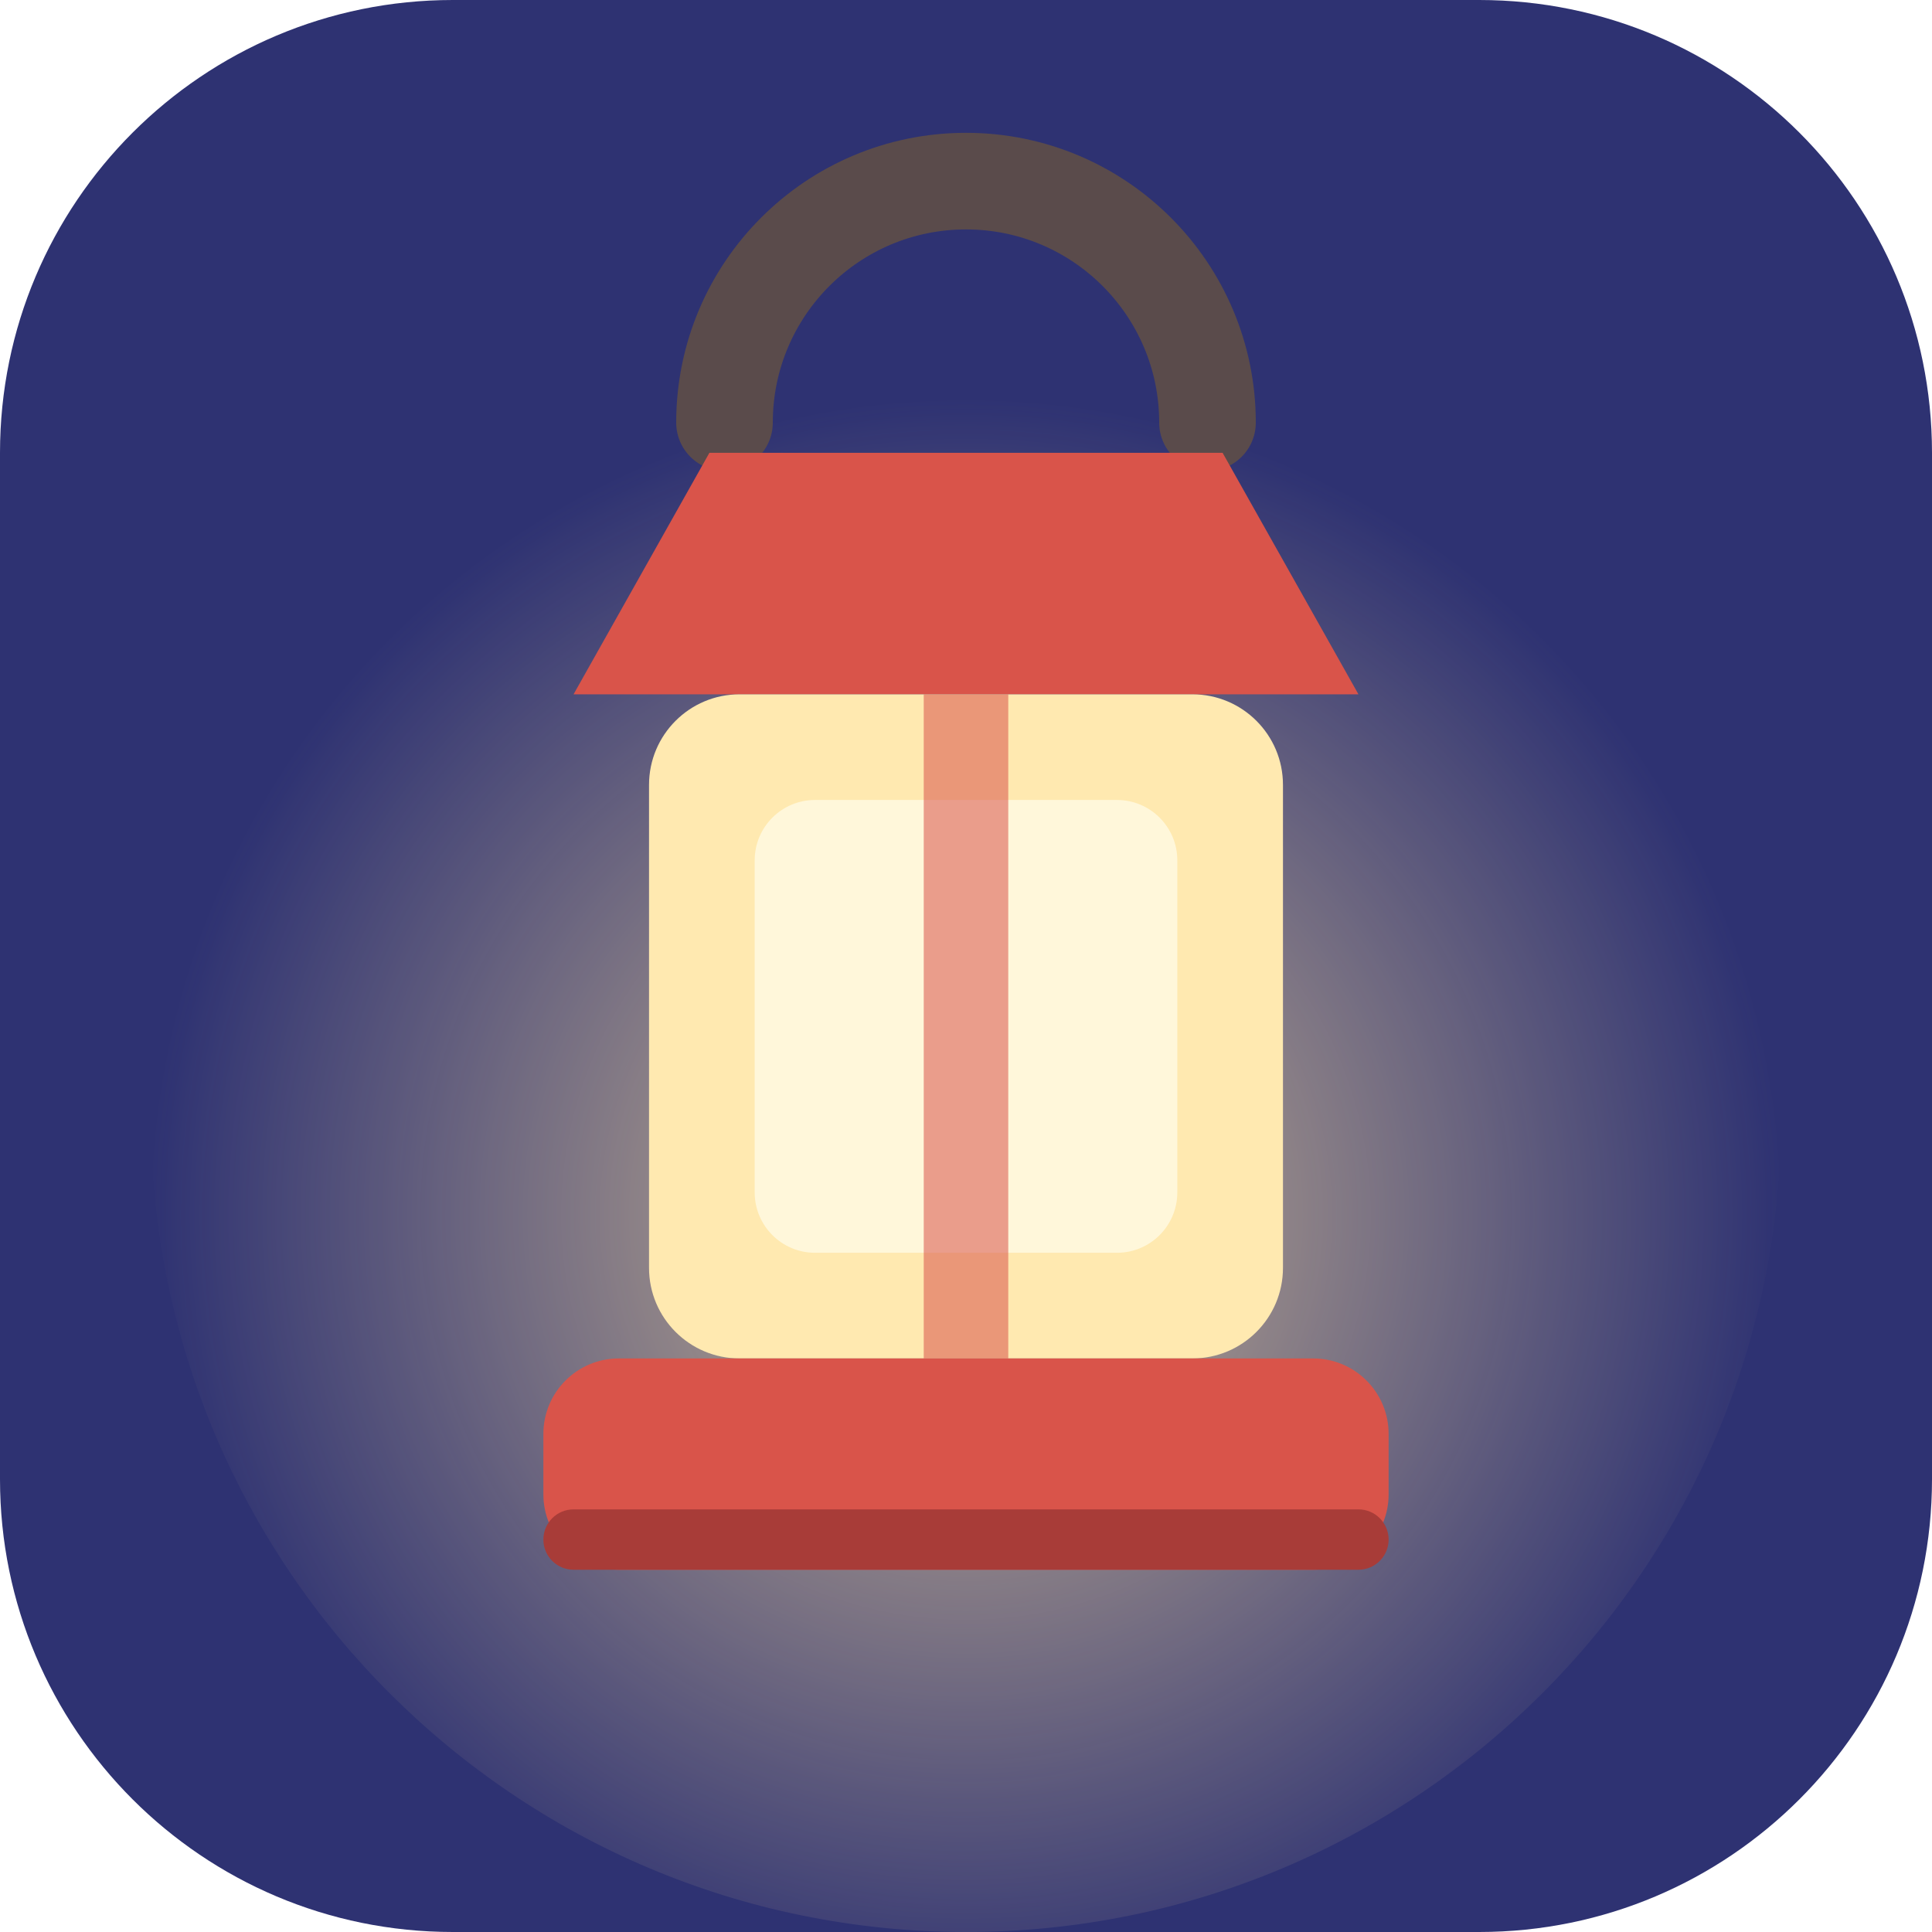
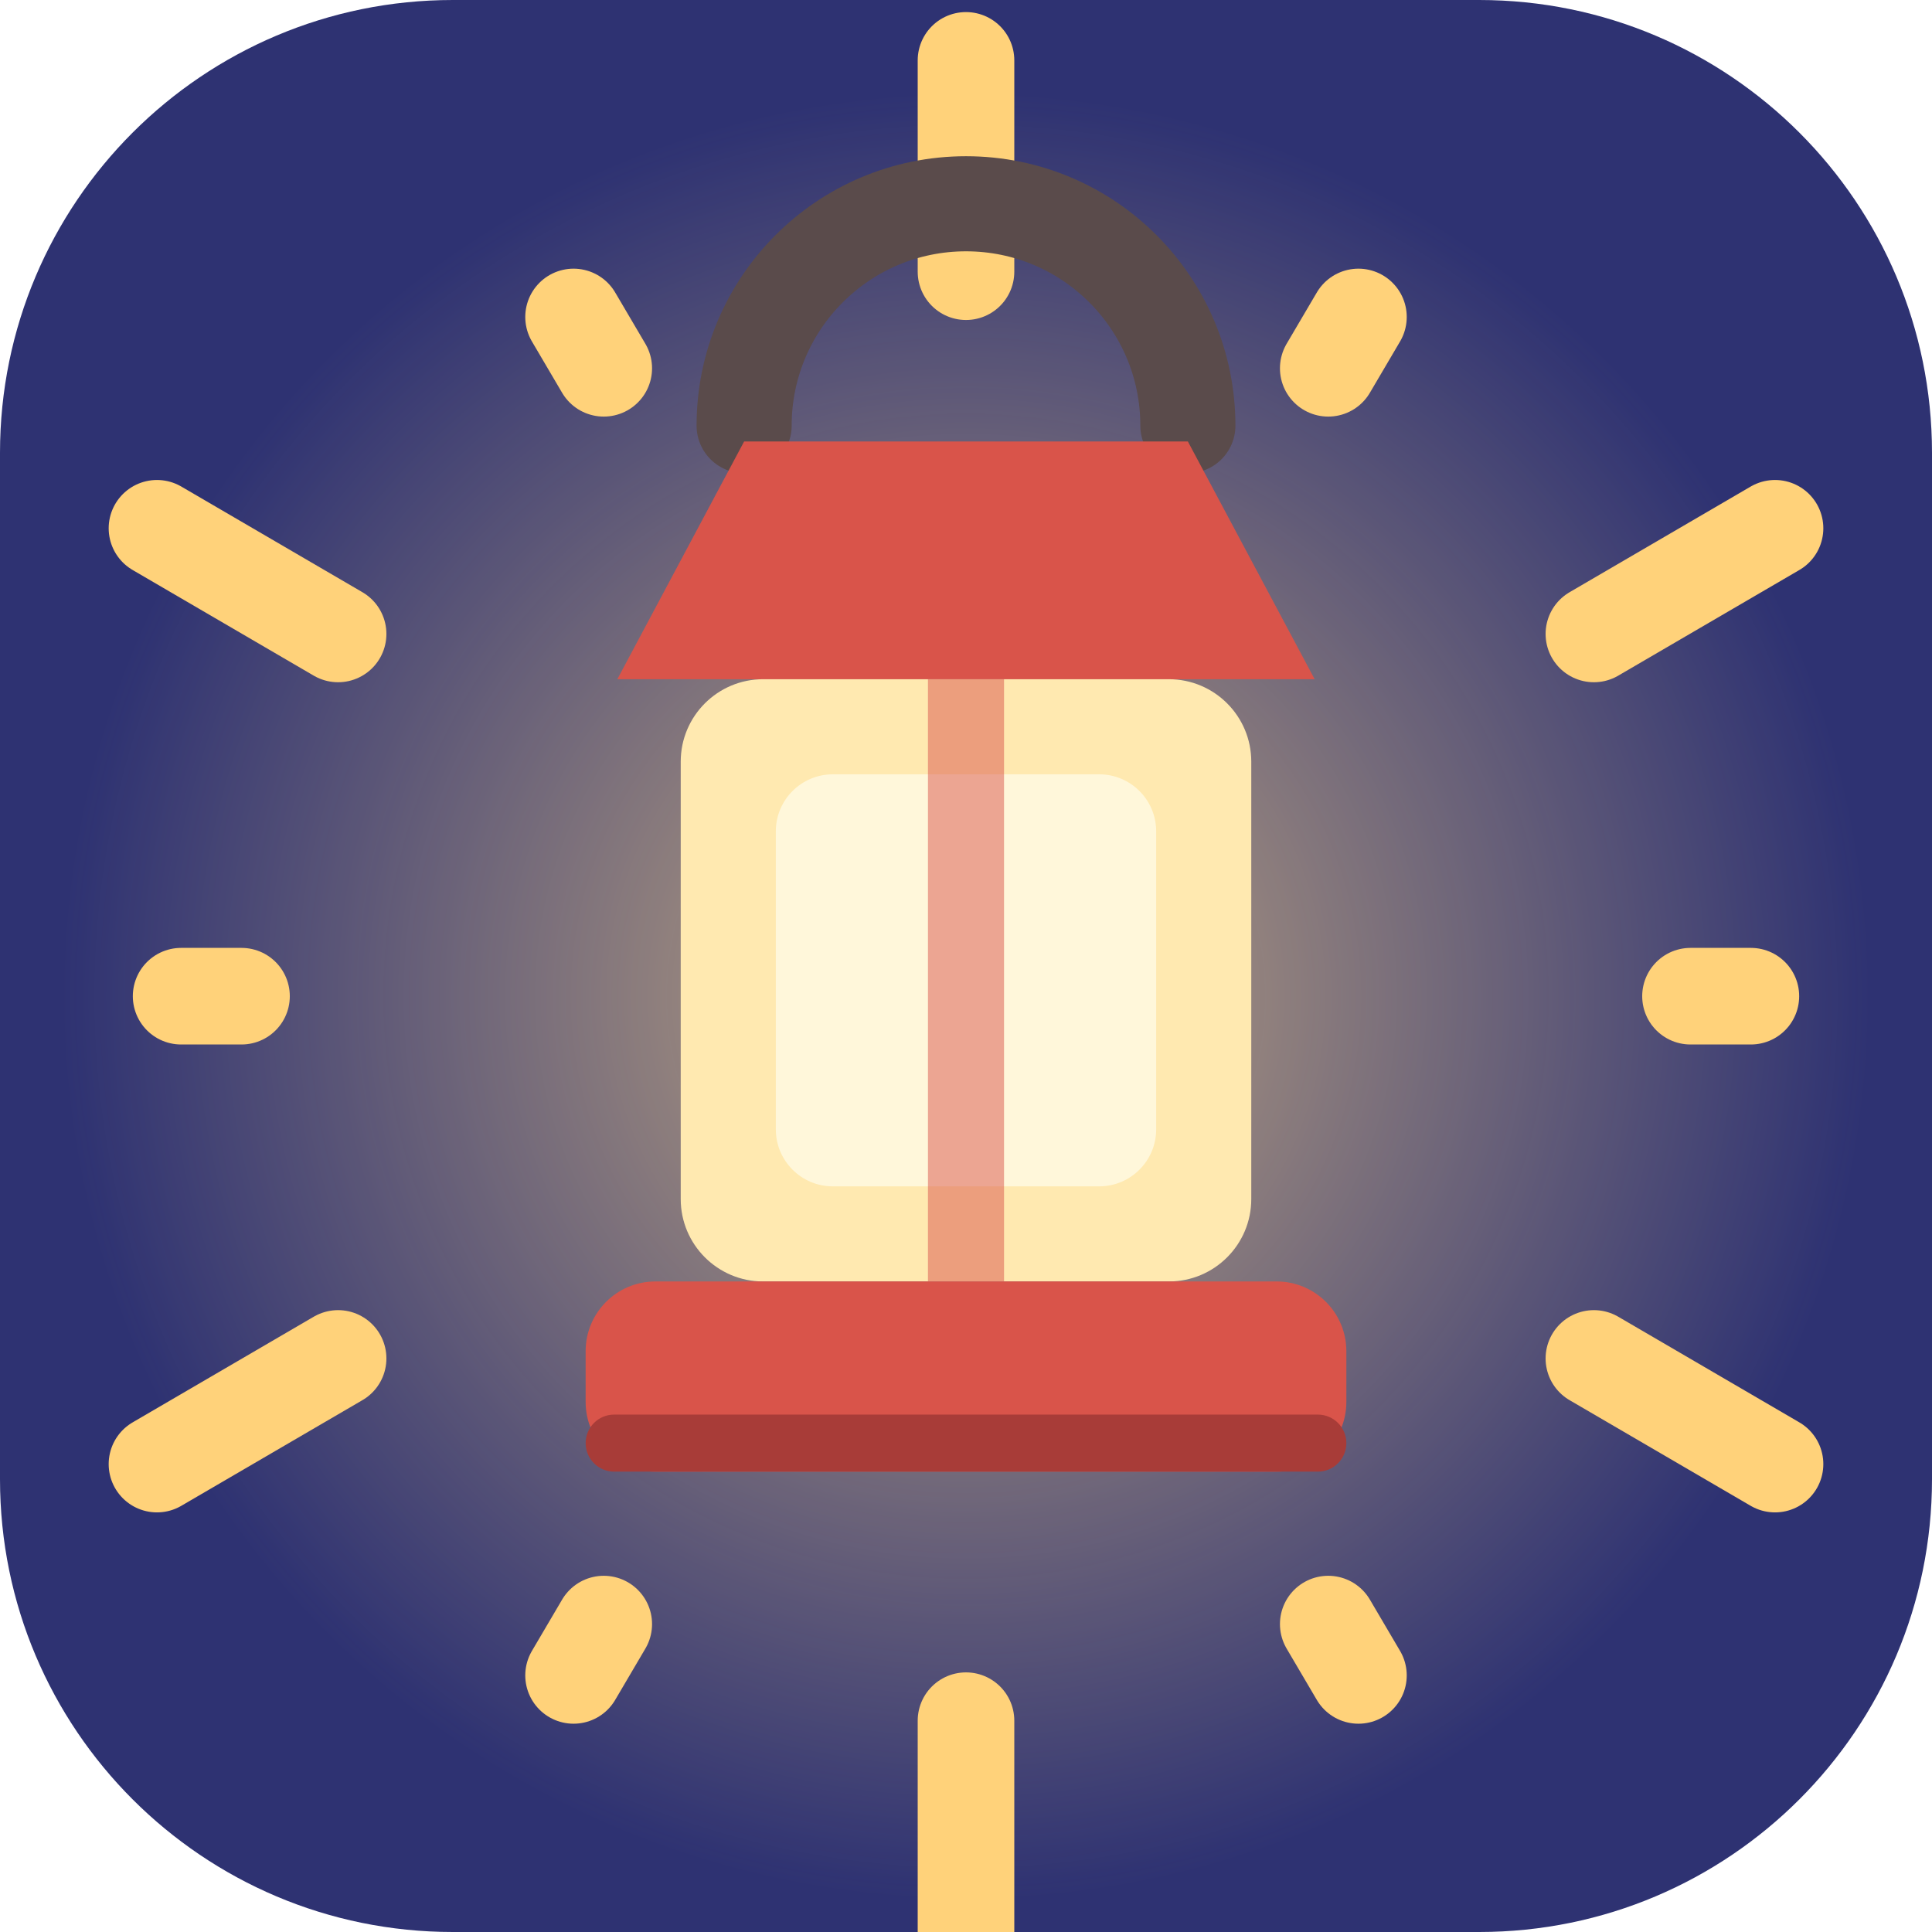
<svg xmlns="http://www.w3.org/2000/svg" viewBox="0 0 64 64">
  <defs>
-     <radialGradient id="g" cx="50%" cy="56%" r="50%">
-       <stop offset="0" stop-color="#FFE2A0" stop-opacity=".75" />
-       <stop offset="1" stop-color="#FFE2A0" stop-opacity="0" />
+     <radialGradient id="lgF">
+       <stop offset="0" stop-color="#FFD98A" stop-opacity=".7" />
+       <stop offset="1" stop-color="#FFD98A" stop-opacity="0" />
    </radialGradient>
  </defs>
  <rect width="64" height="64" rx="15" fill="#2E3272" />
-   <circle cx="32" cy="37" r="27" fill="url(#g)" />
-   <path d="M24 14a8 8 0 0 1 16 0" stroke="#5A4B4B" stroke-width="3.2" fill="none" stroke-linecap="round" />
-   <path d="M19 23h26l-4.5-8h-17Z" fill="#D9544A" />
-   <rect x="21.5" y="23" width="21" height="22" rx="3" fill="#FFE9B0" />
-   <rect x="25" y="26.5" width="14" height="15" rx="2" fill="#FFF7DA" />
-   <rect x="30.6" y="23" width="2.8" height="22" fill="#D9544A" opacity=".55" />
-   <rect x="18" y="45" width="28" height="7" rx="2.5" fill="#D9544A" />
-   <rect x="18" y="50" width="28" height="2" rx="1" fill="#A83C38" />
+   <circle cx="32" cy="33" r="30" fill="url(#lgF)" />
+   <g stroke="#FFD27A" stroke-width="3.2" stroke-linecap="round">
+     <line x1="32.0" y1="9.0" x2="32.0" y2="2.0" />
+     <line x1="44.0" y1="12.2" x2="45.0" y2="10.5" />
+     <line x1="52.8" y1="21.0" x2="58.8" y2="17.5" />
+     <line x1="56.0" y1="33.0" x2="58.0" y2="33.0" />
+     <line x1="52.8" y1="45.0" x2="58.8" y2="48.5" />
+     <line x1="44.0" y1="53.8" x2="45.0" y2="55.5" />
+     <line x1="32.0" y1="57.0" x2="32.0" y2="64.0" />
+     <line x1="20.0" y1="53.8" x2="19.0" y2="55.5" />
+     <line x1="11.2" y1="45.0" x2="5.2" y2="48.5" />
+     <line x1="8.0" y1="33.0" x2="6.0" y2="33.0" />
+     <line x1="11.2" y1="21.0" x2="5.2" y2="17.5" />
+     <line x1="20.0" y1="12.2" x2="19.0" y2="10.5" />
+   </g>
+   <g transform="translate(32 33) scale(1.05) translate(-50 -38)">
+     <path d="M43 20a7 7 0 0 1 14 0" stroke="#5A4B4B" stroke-width="3" fill="none" stroke-linecap="round" />
+     <path d="M39 28h22l-4-7.5H43Z" fill="#D9544A" />
+     <rect x="41" y="28" width="18" height="19" rx="2.6" fill="#FFE9B0" />
+     <rect x="44" y="31" width="12" height="13" rx="1.8" fill="#FFF7DA" />
+     <rect x="48.8" y="28" width="2.4" height="19" fill="#D9544A" opacity=".5" />
+     <rect x="38" y="47" width="24" height="6" rx="2.2" fill="#D9544A" />
+     <rect x="38" y="51.2" width="24" height="1.8" rx=".9" fill="#A83C38" />
+   </g>
</svg>
